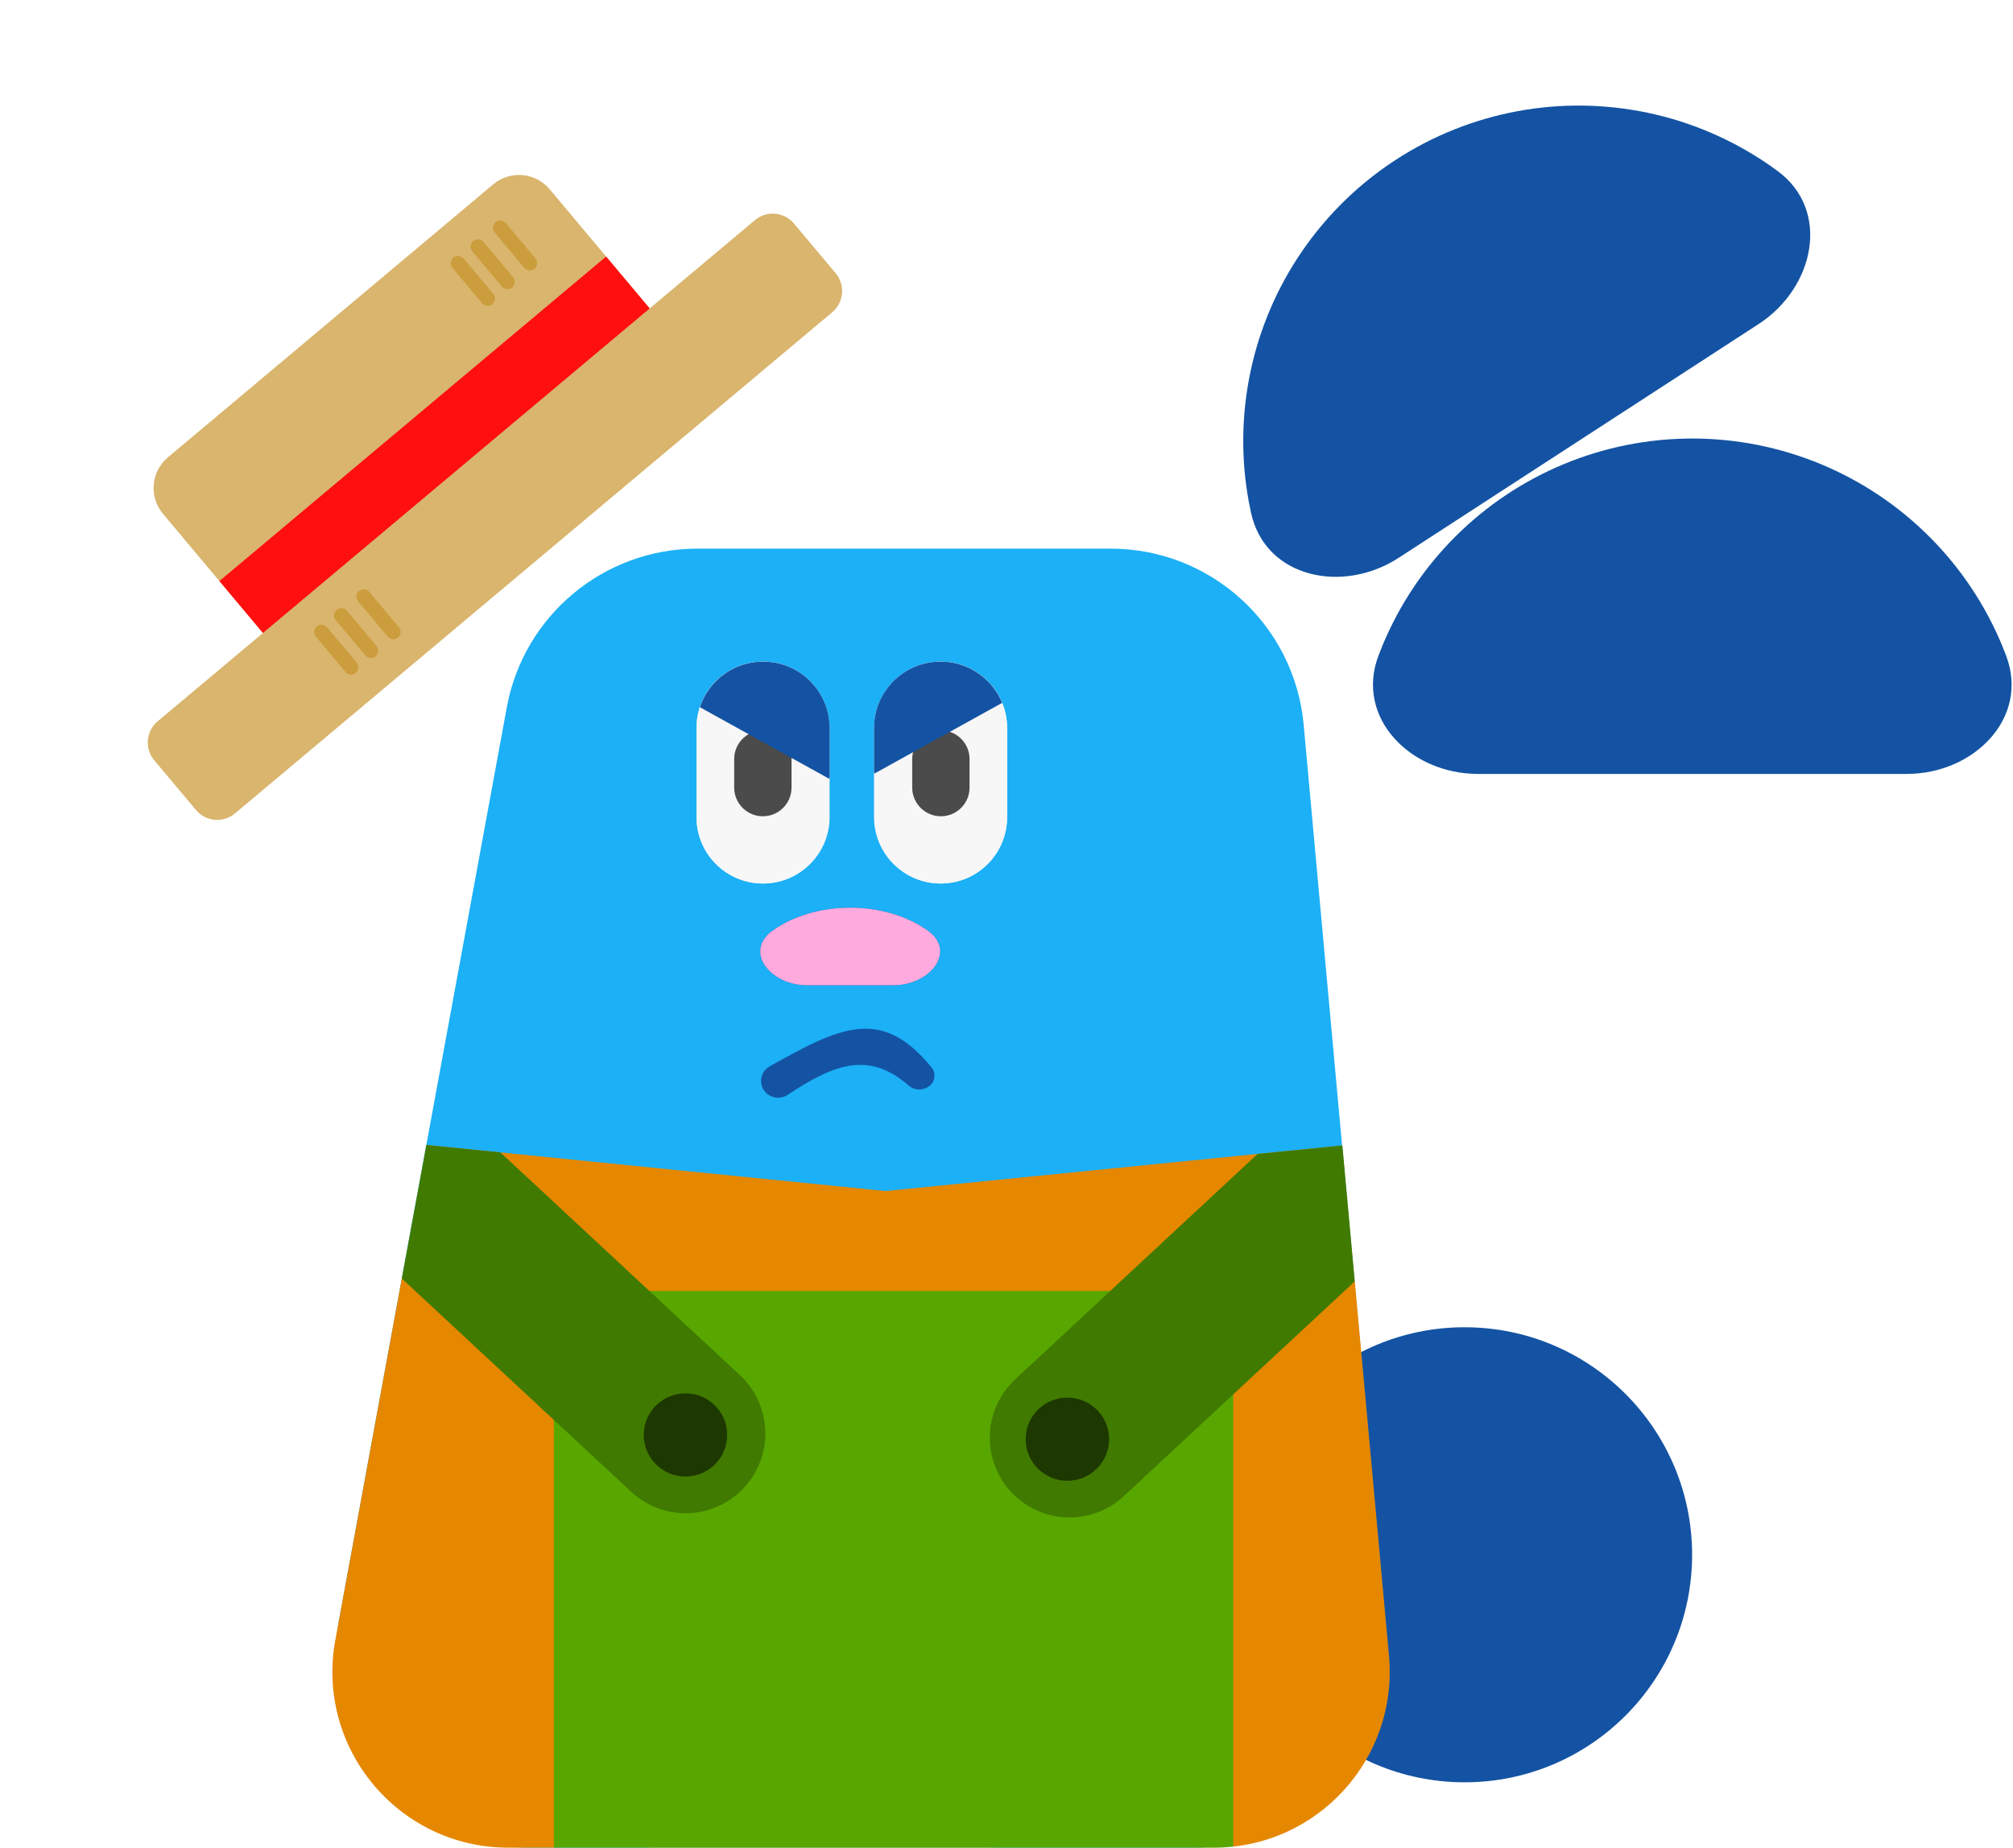
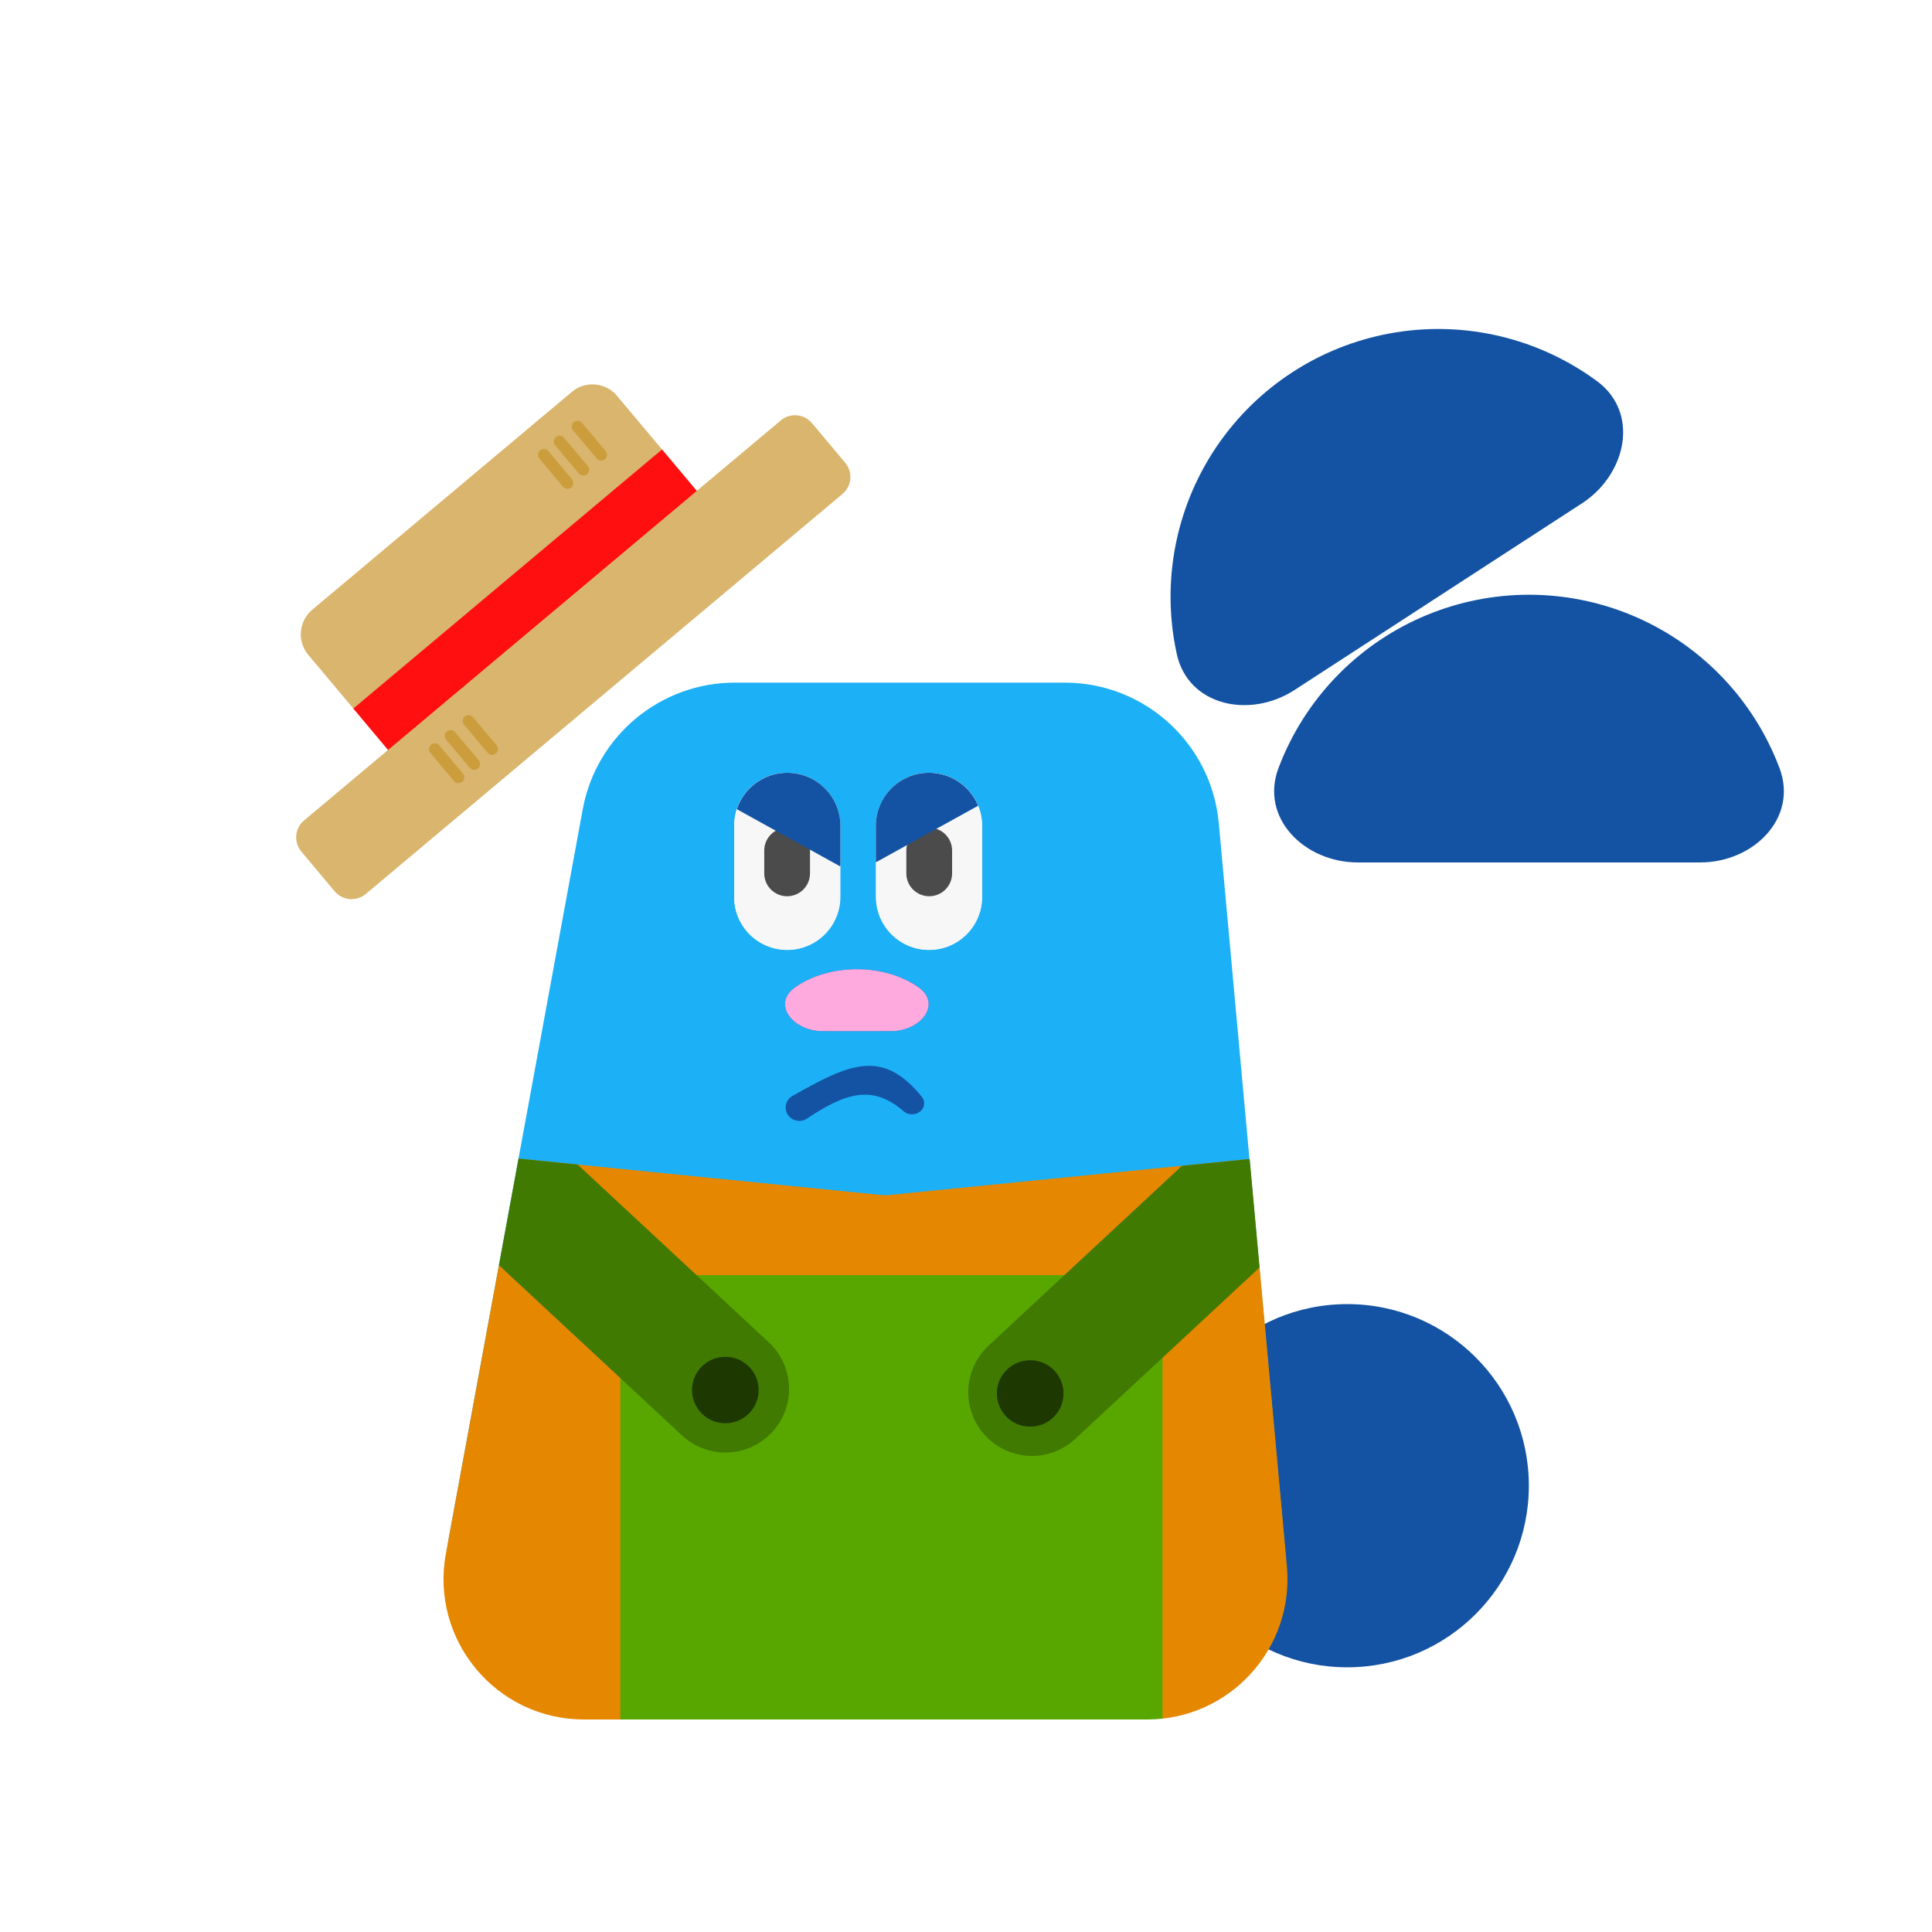
- <svg xmlns="http://www.w3.org/2000/svg" width="499" height="458" viewBox="0 0 499 458" fill="none">
-   <circle cx="363.055" cy="385.399" r="56.399" fill="#1453A3" />
-   <path d="M472.707 191.836C489.236 191.836 503.128 178.02 497.306 162.55C496.987 161.703 496.654 160.86 496.307 160.022C492.129 149.936 486.005 140.771 478.285 133.052C470.566 125.332 461.401 119.208 451.315 115.03C441.228 110.852 430.418 108.702 419.501 108.702C408.583 108.702 397.773 110.852 387.687 115.03C377.6 119.208 368.436 125.332 360.716 133.052C352.996 140.771 346.872 149.936 342.695 160.022C342.348 160.86 342.015 161.703 341.696 162.55C335.873 178.02 349.766 191.836 366.295 191.836L472.707 191.836Z" fill="#1453A3" />
-   <path d="M435.942 80.326C449.805 71.324 453.931 52.169 440.623 42.367C439.893 41.83 439.155 41.304 438.408 40.791C429.411 34.607 419.283 30.256 408.605 27.986C397.926 25.717 386.905 25.572 376.17 27.562C365.436 29.551 355.198 33.636 346.042 39.582C336.886 45.528 328.991 53.219 322.807 62.216C316.623 71.213 312.272 81.341 310.003 92.019C307.733 102.698 307.588 113.719 309.578 124.454C309.743 125.346 309.923 126.234 310.117 127.118C313.659 143.263 332.836 147.284 346.698 138.282L435.942 80.326Z" fill="#1453A3" />
-   <path d="M125.629 175.343C129.82 152.549 149.69 136 172.865 136H275.336C300.169 136 320.907 154.931 323.165 179.662L343.792 405.605C346.361 433.738 324.212 458 295.963 458H131.321C101.317 458 78.658 430.796 84.084 401.286L125.629 175.343Z" fill="#1CB0F6" />
-   <path d="M129.965 402.898C129.965 362.196 162.961 329.2 203.663 329.2C244.366 329.2 277.361 362.196 277.361 402.898V424.877C277.361 443.171 262.532 458 244.239 458H163.088C144.794 458 129.965 443.171 129.965 424.877V402.898Z" fill="#F7F7F7" fill-opacity="0.969" />
-   <path d="M221.49 244.217C230.524 244.217 237.28 235.855 229.911 230.628C224.83 227.025 217.938 225 210.752 225C203.566 225 196.674 227.025 191.592 230.628C184.223 235.855 190.98 244.217 200.014 244.217H221.49Z" fill="#1453A3" />
-   <rect x="216.656" y="164" width="33" height="55" rx="16.5" fill="#F7F7F7" />
-   <rect width="6.037" height="18.583" rx="3.019" transform="matrix(0.896153 -0.443744 0.433032 0.901378 226.83 184.691)" fill="#4B4B4B" />
-   <rect width="6.037" height="18.583" rx="3.019" transform="matrix(-0.896153 -0.443744 -0.433032 0.901378 240.288 184.691)" fill="#4B4B4B" />
-   <rect x="172.656" y="164" width="33" height="55" rx="16.5" fill="#F7F7F7" />
-   <rect width="6.037" height="18.583" rx="3.019" transform="matrix(0.896153 -0.443744 0.433032 0.901378 182.16 184.691)" fill="#4B4B4B" />
-   <rect width="6.037" height="18.583" rx="3.019" transform="matrix(-0.896153 -0.443744 -0.433032 0.901378 195.617 184.691)" fill="#4B4B4B" />
-   <rect x="34.009" y="119.75" width="125.146" height="63.401" rx="9.936" transform="rotate(-40 34.0088 119.75)" fill="#D9B56D" />
-   <rect x="33.83" y="183.208" width="207" height="29.808" rx="6.861" transform="rotate(-40 33.8301 183.208)" fill="#D9B56D" />
-   <rect x="54.385" y="144.034" width="125.146" height="16.797" transform="rotate(-40 54.3848 144.034)" fill="#FF0F0F" />
-   <rect x="111.001" y="65.027" width="3.621" height="15.041" rx="1.811" transform="rotate(-40 111.001 65.0271)" fill="#CC9D3D" />
-   <rect x="115.909" y="60.909" width="3.621" height="15.041" rx="1.811" transform="rotate(-40 115.909 60.9087)" fill="#CC9D3D" />
-   <rect x="121.457" y="56.254" width="3.621" height="15.041" rx="1.811" transform="rotate(-40 121.457 56.2537)" fill="#CC9D3D" />
-   <rect x="77.144" y="156.436" width="3.621" height="15.041" rx="1.811" transform="rotate(-40 77.1445 156.436)" fill="#CC9D3D" />
-   <rect x="82.053" y="152.318" width="3.621" height="15.041" rx="1.811" transform="rotate(-40 82.0527 152.318)" fill="#CC9D3D" />
-   <rect x="87.601" y="147.663" width="3.621" height="15.041" rx="1.811" transform="rotate(-40 87.6006 147.663)" fill="#CC9D3D" />
-   <mask id="mask0_906_1481" style="mask-type:alpha" maskUnits="userSpaceOnUse" x="82" y="136" width="263" height="322">
-     <path d="M126.312 171.714C130.117 151.023 148.155 136 169.194 136H279.45C301.994 136 320.82 153.186 322.87 175.636L344.312 410.434C346.644 435.973 326.537 458 300.892 458H126.008C98.769 458 78.199 433.301 83.126 406.512L126.312 171.714Z" fill="#1CB0F6" />
+ <svg xmlns="http://www.w3.org/2000/svg" width="600" height="600" viewBox="0 0 600 600" fill="none">
+   <circle cx="418.399" cy="461.399" r="56.399" fill="#1453A3" />
+   <path d="M528.05 267.836C544.579 267.836 558.472 254.02 552.649 238.55C552.33 237.703 551.997 236.86 551.65 236.022C547.473 225.936 541.349 216.771 533.629 209.052C525.909 201.332 516.745 195.208 506.658 191.03C496.572 186.852 485.762 184.702 474.844 184.702C463.927 184.702 453.117 186.852 443.03 191.03C432.944 195.208 423.779 201.332 416.06 209.052C408.34 216.771 402.216 225.936 398.038 236.022C397.691 236.86 397.358 237.703 397.039 238.55C391.217 254.02 405.109 267.836 421.638 267.836L528.05 267.836Z" fill="#1453A3" />
+   <path d="M491.286 156.326C505.148 147.324 509.275 128.169 495.966 118.367C495.237 117.83 494.499 117.304 493.752 116.791C484.754 110.607 474.627 106.256 463.948 103.986C453.27 101.717 442.248 101.572 431.514 103.562C420.779 105.551 410.542 109.636 401.386 115.582C392.23 121.528 384.334 129.219 378.151 138.216C371.967 147.214 367.616 157.341 365.346 168.019C363.076 178.698 362.932 189.719 364.922 200.454C365.087 201.346 365.267 202.234 365.461 203.118C369.003 219.263 388.179 223.284 402.042 214.282L491.286 156.326Z" fill="#1453A3" />
+   <path d="M180.973 251.343C185.164 228.549 205.034 212 228.209 212H330.68C355.513 212 376.251 230.931 378.509 255.662L399.136 481.605C401.704 509.738 379.556 534 351.307 534H186.664C156.661 534 134.002 506.795 139.428 477.286L180.973 251.343Z" fill="#1CB0F6" />
+   <path d="M185.309 478.898C185.309 438.196 218.304 405.2 259.007 405.2V405.2C299.709 405.2 332.705 438.196 332.705 478.898V500.877C332.705 519.171 317.875 534 299.582 534H218.431C200.138 534 185.309 519.171 185.309 500.877V478.898Z" fill="#F7F7F7" fill-opacity="0.969" />
+   <path d="M276.833 320.217C285.867 320.217 292.624 311.855 285.255 306.628C280.174 303.025 273.282 301 266.096 301C258.909 301 252.018 303.025 246.936 306.628C239.567 311.855 246.324 320.217 255.358 320.217L276.833 320.217Z" fill="#1453A3" />
+   <rect x="272" y="240" width="33" height="55" rx="16.5" fill="#F7F7F7" />
+   <rect width="6.037" height="18.583" rx="3.019" transform="matrix(0.896153 -0.443744 0.433032 0.901378 282.174 260.691)" fill="#4B4B4B" />
+   <rect width="6.037" height="18.583" rx="3.019" transform="matrix(-0.896153 -0.443744 -0.433032 0.901378 295.632 260.691)" fill="#4B4B4B" />
+   <rect x="228" y="240" width="33" height="55" rx="16.5" fill="#F7F7F7" />
+   <rect width="6.037" height="18.583" rx="3.019" transform="matrix(0.896153 -0.443744 0.433032 0.901378 237.504 260.691)" fill="#4B4B4B" />
+   <rect width="6.037" height="18.583" rx="3.019" transform="matrix(-0.896153 -0.443744 -0.433032 0.901378 250.961 260.691)" fill="#4B4B4B" />
+   <rect x="89.352" y="195.75" width="125.146" height="63.401" rx="9.936" transform="rotate(-40 89.3521 195.75)" fill="#D9B56D" />
+   <rect x="89.174" y="259.208" width="207" height="29.808" rx="6.861" transform="rotate(-40 89.1738 259.208)" fill="#D9B56D" />
+   <rect x="109.729" y="220.034" width="125.146" height="16.797" transform="rotate(-40 109.729 220.034)" fill="#FF0F0F" />
+   <rect x="166.345" y="141.027" width="3.621" height="15.041" rx="1.811" transform="rotate(-40 166.345 141.027)" fill="#CC9D3D" />
+   <rect x="171.253" y="136.909" width="3.621" height="15.041" rx="1.811" transform="rotate(-40 171.253 136.909)" fill="#CC9D3D" />
+   <rect x="176.801" y="132.254" width="3.621" height="15.041" rx="1.811" transform="rotate(-40 176.801 132.254)" fill="#CC9D3D" />
+   <rect x="132.488" y="232.436" width="3.621" height="15.041" rx="1.811" transform="rotate(-40 132.488 232.436)" fill="#CC9D3D" />
+   <rect x="137.396" y="228.318" width="3.621" height="15.041" rx="1.811" transform="rotate(-40 137.396 228.318)" fill="#CC9D3D" />
+   <rect x="142.944" y="223.663" width="3.621" height="15.041" rx="1.811" transform="rotate(-40 142.944 223.663)" fill="#CC9D3D" />
+   <mask id="mask0_1060_4682" style="mask-type:alpha" maskUnits="userSpaceOnUse" x="137" y="212" width="263" height="322">
+     <path d="M181.656 247.714C185.461 227.023 203.499 212 224.537 212H334.794C357.337 212 376.164 229.186 378.214 251.636L399.656 486.434C401.988 511.973 381.881 534 356.235 534H181.352C154.113 534 133.543 509.301 138.47 482.512L181.656 247.714Z" fill="#1CB0F6" />
  </mask>
-   <g mask="url(#mask0_906_1481)">
-     <path d="M73.655 280.608L219.528 295.235L366.157 280.608V502.636H73.655V280.608Z" fill="#E68700" />
-     <path d="M137.301 339.238C137.301 328.612 145.914 319.999 156.54 319.999H286.456C297.081 319.999 305.695 328.612 305.695 339.238V502.677H137.301V339.238Z" fill="#58A700" />
-     <mask id="mask1_906_1481" style="mask-type:alpha" maskUnits="userSpaceOnUse" x="73" y="280" width="294" height="223">
-       <path d="M73.655 280.608L219.528 295.235L366.157 280.608V502.636H73.655V280.608Z" fill="#E68700" />
+   <g mask="url(#mask0_1060_4682)">
+     <path d="M129 356.608L274.873 371.235L421.501 356.608V578.636H129V356.608Z" fill="#E68700" />
+     <path d="M192.644 415.238C192.644 404.612 201.258 395.999 211.883 395.999H341.799C352.425 395.999 361.038 404.612 361.038 415.238V578.677H192.644V415.238Z" fill="#58A700" />
+     <mask id="mask1_1060_4682" style="mask-type:alpha" maskUnits="userSpaceOnUse" x="128" y="356" width="294" height="223">
+       <path d="M128.999 356.608L274.872 371.235L421.501 356.608V578.636H128.999V356.608Z" fill="#E68700" />
    </mask>
-     <g mask="url(#mask1_906_1481)">
-       <path d="M73.655 265.803L169.947 355.336" stroke="#407A00" stroke-width="39.532" stroke-linecap="round" />
-       <path d="M361.97 266.332L265.122 356.382" stroke="#407A00" stroke-width="39.532" stroke-linecap="round" />
+     <g mask="url(#mask1_1060_4682)">
+       <path d="M128.999 341.803L225.291 431.336" stroke="#407A00" stroke-width="39.532" stroke-linecap="round" />
+       <path d="M417.313 342.332L320.465 432.382" stroke="#407A00" stroke-width="39.532" stroke-linecap="round" />
    </g>
-     <ellipse cx="169.918" cy="355.689" rx="10.342" ry="10.31" fill="#1D3800" />
-     <ellipse cx="264.59" cy="356.746" rx="10.342" ry="10.31" fill="#1D3800" />
+     <ellipse cx="225.261" cy="431.689" rx="10.342" ry="10.31" fill="#1D3800" />
+     <ellipse cx="319.934" cy="432.746" rx="10.342" ry="10.31" fill="#1D3800" />
  </g>
-   <path d="M221.49 244.217C230.524 244.217 237.28 235.855 229.911 230.628C224.83 227.025 217.938 225 210.752 225C203.566 225 196.674 227.025 191.592 230.628C184.223 235.855 190.98 244.217 200.014 244.217H221.49Z" fill="#FFAADE" />
-   <rect x="172.656" y="164" width="32.855" height="55" rx="16.428" fill="#F7F7F7" />
-   <rect x="216.785" y="164" width="32.871" height="55" rx="16.435" fill="#F7F7F7" />
-   <path d="M181.998 188.154C181.998 184.229 185.18 181.047 189.105 181.047C193.03 181.047 196.212 184.229 196.212 188.154V195.23C196.212 199.155 193.03 202.337 189.105 202.337C185.18 202.337 181.998 199.155 181.998 195.23V188.154Z" fill="#4B4B4B" />
-   <path d="M226.127 188.154C226.127 184.229 229.309 181.047 233.234 181.047C237.159 181.047 240.341 184.229 240.341 188.154V195.23C240.341 199.155 237.159 202.337 233.234 202.337C229.309 202.337 226.127 199.155 226.127 195.23V188.154Z" fill="#4B4B4B" />
-   <mask id="mask2_906_1481" style="mask-type:alpha" maskUnits="userSpaceOnUse" x="172" y="164" width="34" height="55">
-     <rect x="172.656" y="164" width="33" height="55" rx="16.5" fill="#F7F7F7" />
+   <path d="M276.833 320.217C285.867 320.217 292.624 311.855 285.255 306.628C280.174 303.025 273.282 301 266.096 301C258.909 301 252.018 303.025 246.936 306.628C239.567 311.855 246.324 320.217 255.358 320.217L276.833 320.217Z" fill="#FFAADE" />
+   <rect x="228" y="240" width="32.855" height="55" rx="16.428" fill="#F7F7F7" />
+   <rect x="272.129" y="240" width="32.871" height="55" rx="16.435" fill="#F7F7F7" />
+   <path d="M237.341 264.154C237.341 260.229 240.523 257.047 244.449 257.047C248.374 257.047 251.556 260.229 251.556 264.154V271.23C251.556 275.155 248.374 278.337 244.449 278.337C240.523 278.337 237.341 275.155 237.341 271.23V264.154Z" fill="#4B4B4B" />
+   <path d="M281.47 264.154C281.47 260.229 284.652 257.047 288.577 257.047C292.503 257.047 295.685 260.229 295.685 264.154V271.23C295.685 275.155 292.503 278.337 288.577 278.337C284.652 278.337 281.47 275.155 281.47 271.23V264.154Z" fill="#4B4B4B" />
+   <mask id="mask2_1060_4682" style="mask-type:alpha" maskUnits="userSpaceOnUse" x="228" y="240" width="33" height="55">
+     <rect x="228" y="240" width="33" height="55" rx="16.5" fill="#F7F7F7" />
  </mask>
-   <g mask="url(#mask2_906_1481)">
-     <rect width="43.47" height="33.784" transform="matrix(0.874922 0.484265 -0.485355 0.874317 183.899 142.45)" fill="#1453A3" />
+   <g mask="url(#mask2_1060_4682)">
+     <rect width="43.47" height="33.784" transform="matrix(0.874922 0.484265 -0.485355 0.874317 239.243 218.45)" fill="#1453A3" />
  </g>
-   <mask id="mask3_906_1481" style="mask-type:alpha" maskUnits="userSpaceOnUse" x="216" y="164" width="34" height="55">
-     <rect x="216.656" y="164" width="33" height="55" rx="16.5" fill="#F7F7F7" />
+   <mask id="mask3_1060_4682" style="mask-type:alpha" maskUnits="userSpaceOnUse" x="272" y="240" width="33" height="55">
+     <rect x="272" y="240" width="33" height="55" rx="16.5" fill="#F7F7F7" />
  </mask>
-   <g mask="url(#mask3_906_1481)">
-     <rect width="43.47" height="33.784" transform="matrix(-0.874922 0.484265 0.485355 0.874317 238.391 141.164)" fill="#1453A3" />
+   <g mask="url(#mask3_1060_4682)">
+     <rect width="43.47" height="33.784" transform="matrix(-0.874922 0.484265 0.485355 0.874317 293.734 217.164)" fill="#1453A3" />
  </g>
-   <path d="M188.656 267.945C188.656 266.454 189.463 265.077 190.763 264.347C208.201 254.548 218.572 249.351 230.963 264.657C231.412 265.212 231.656 265.92 231.656 266.635C231.656 269.701 227.618 271.139 225.305 269.126C215.599 260.682 207.188 263.432 195.265 271.386C192.466 273.254 188.656 271.31 188.656 267.945Z" fill="#1453A3" />
+   <path d="M244 343.945C244 342.454 244.807 341.077 246.106 340.347C263.545 330.548 273.915 325.351 286.306 340.657C286.756 341.212 287 341.92 287 342.635C287 345.701 282.962 347.139 280.648 345.126C270.942 336.682 262.532 339.432 250.609 347.386C247.809 349.254 244 347.31 244 343.945Z" fill="#1453A3" />
</svg>
